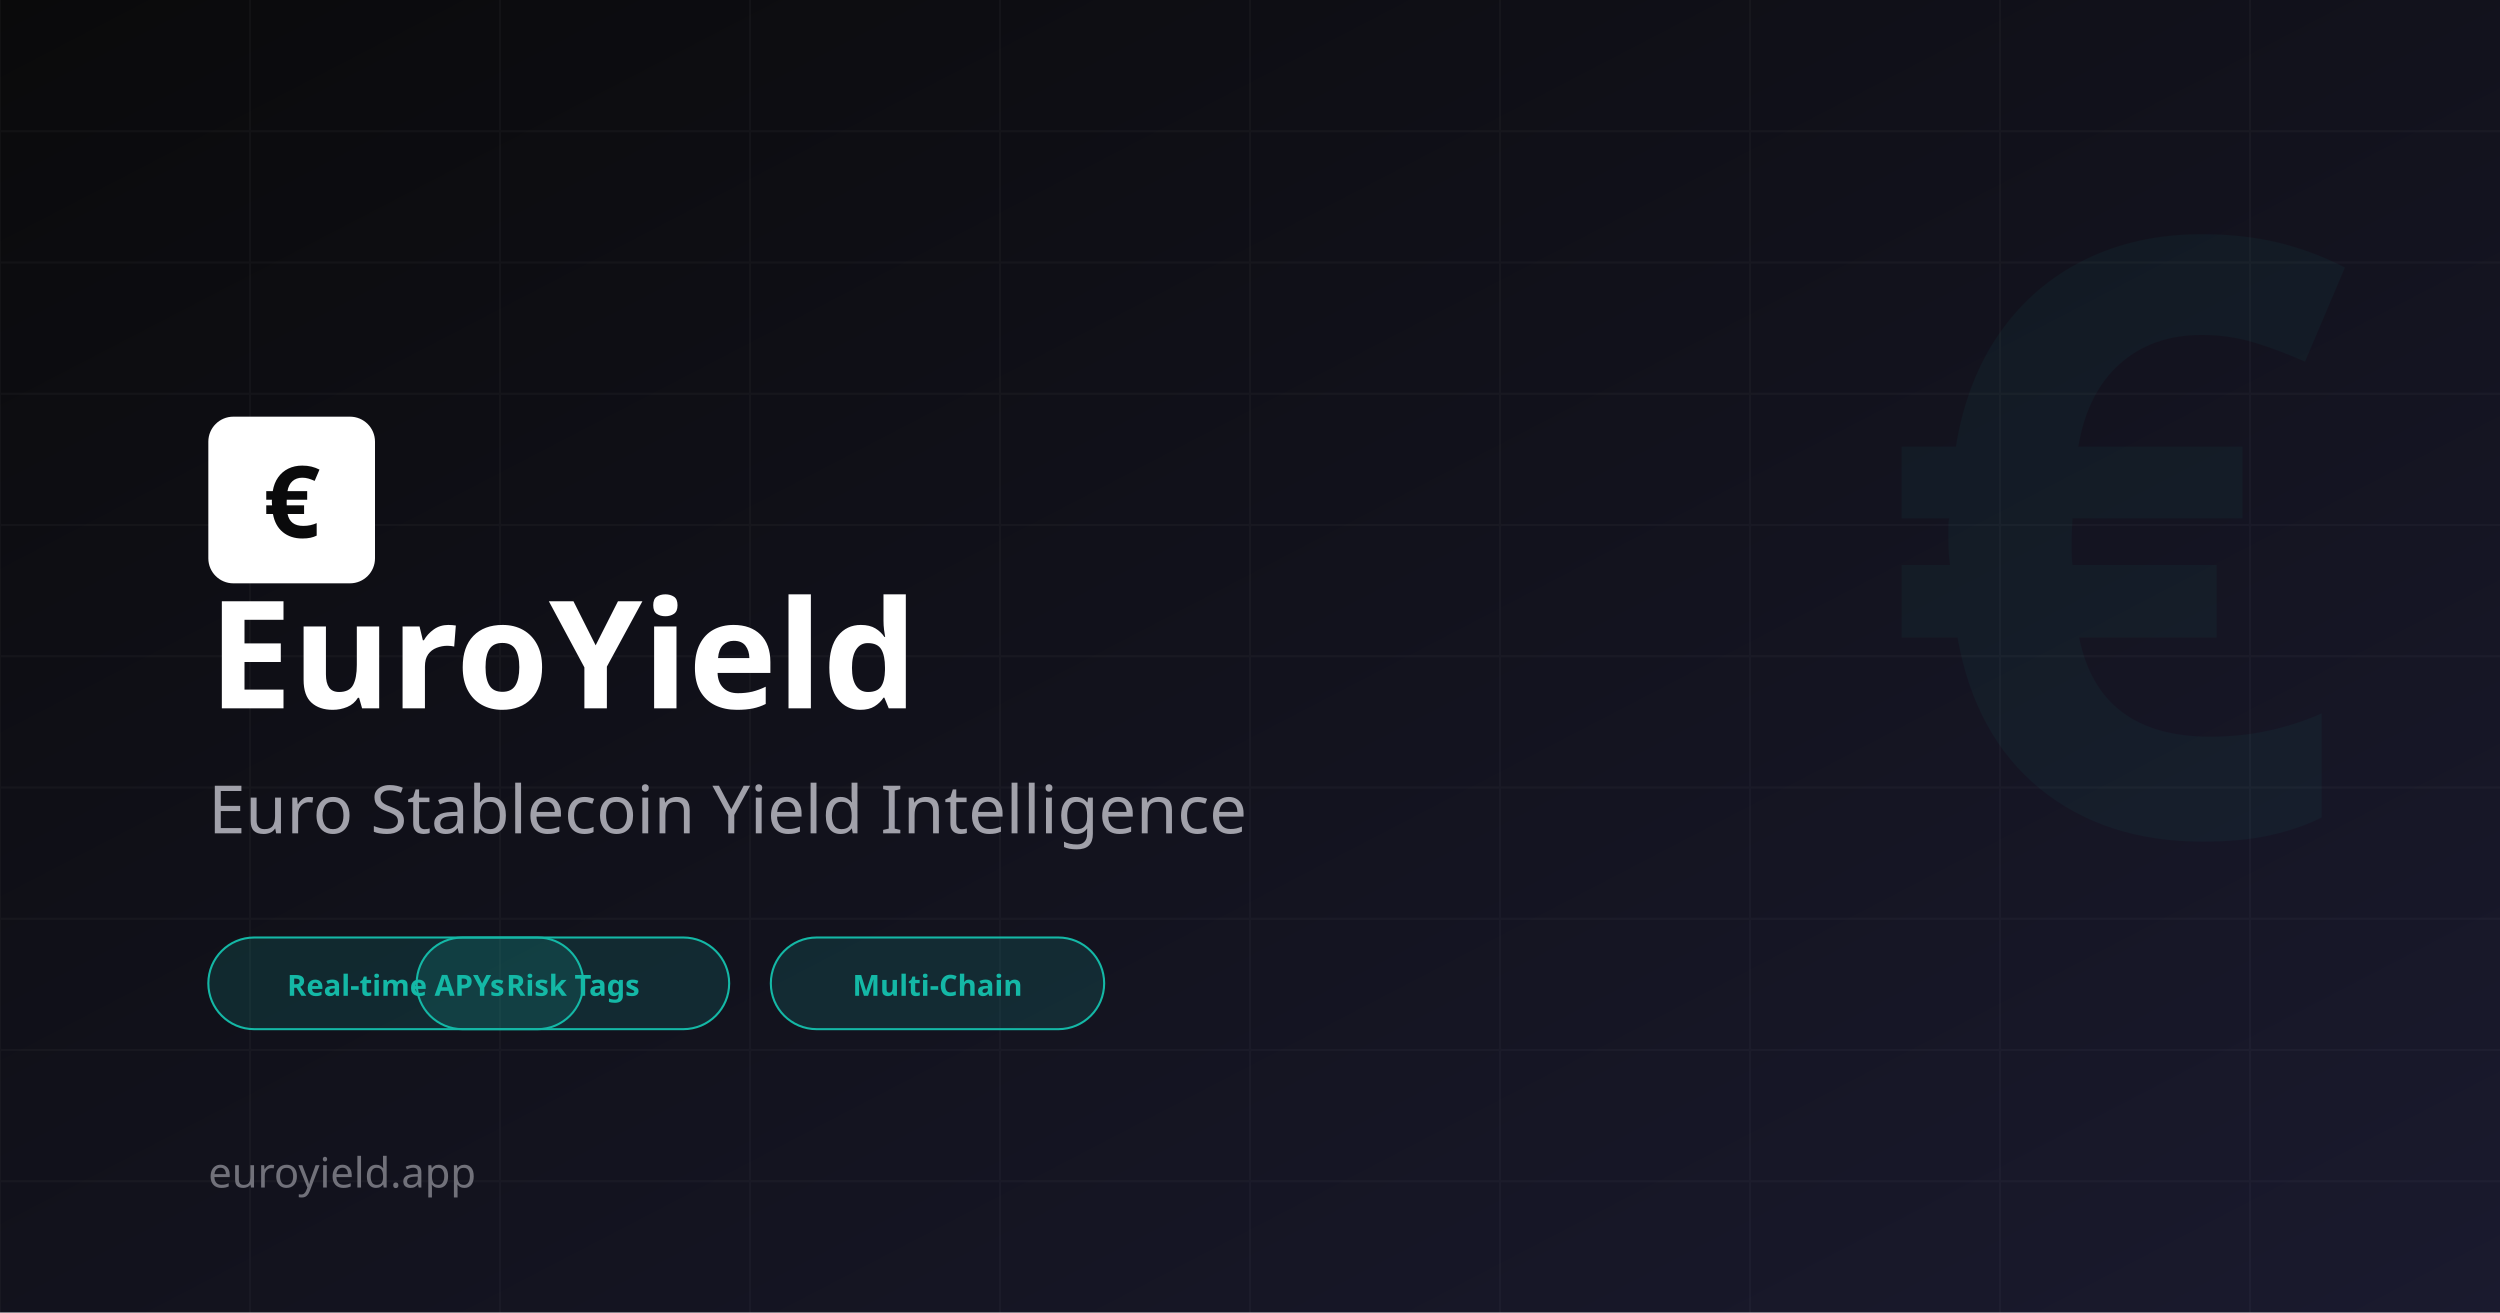
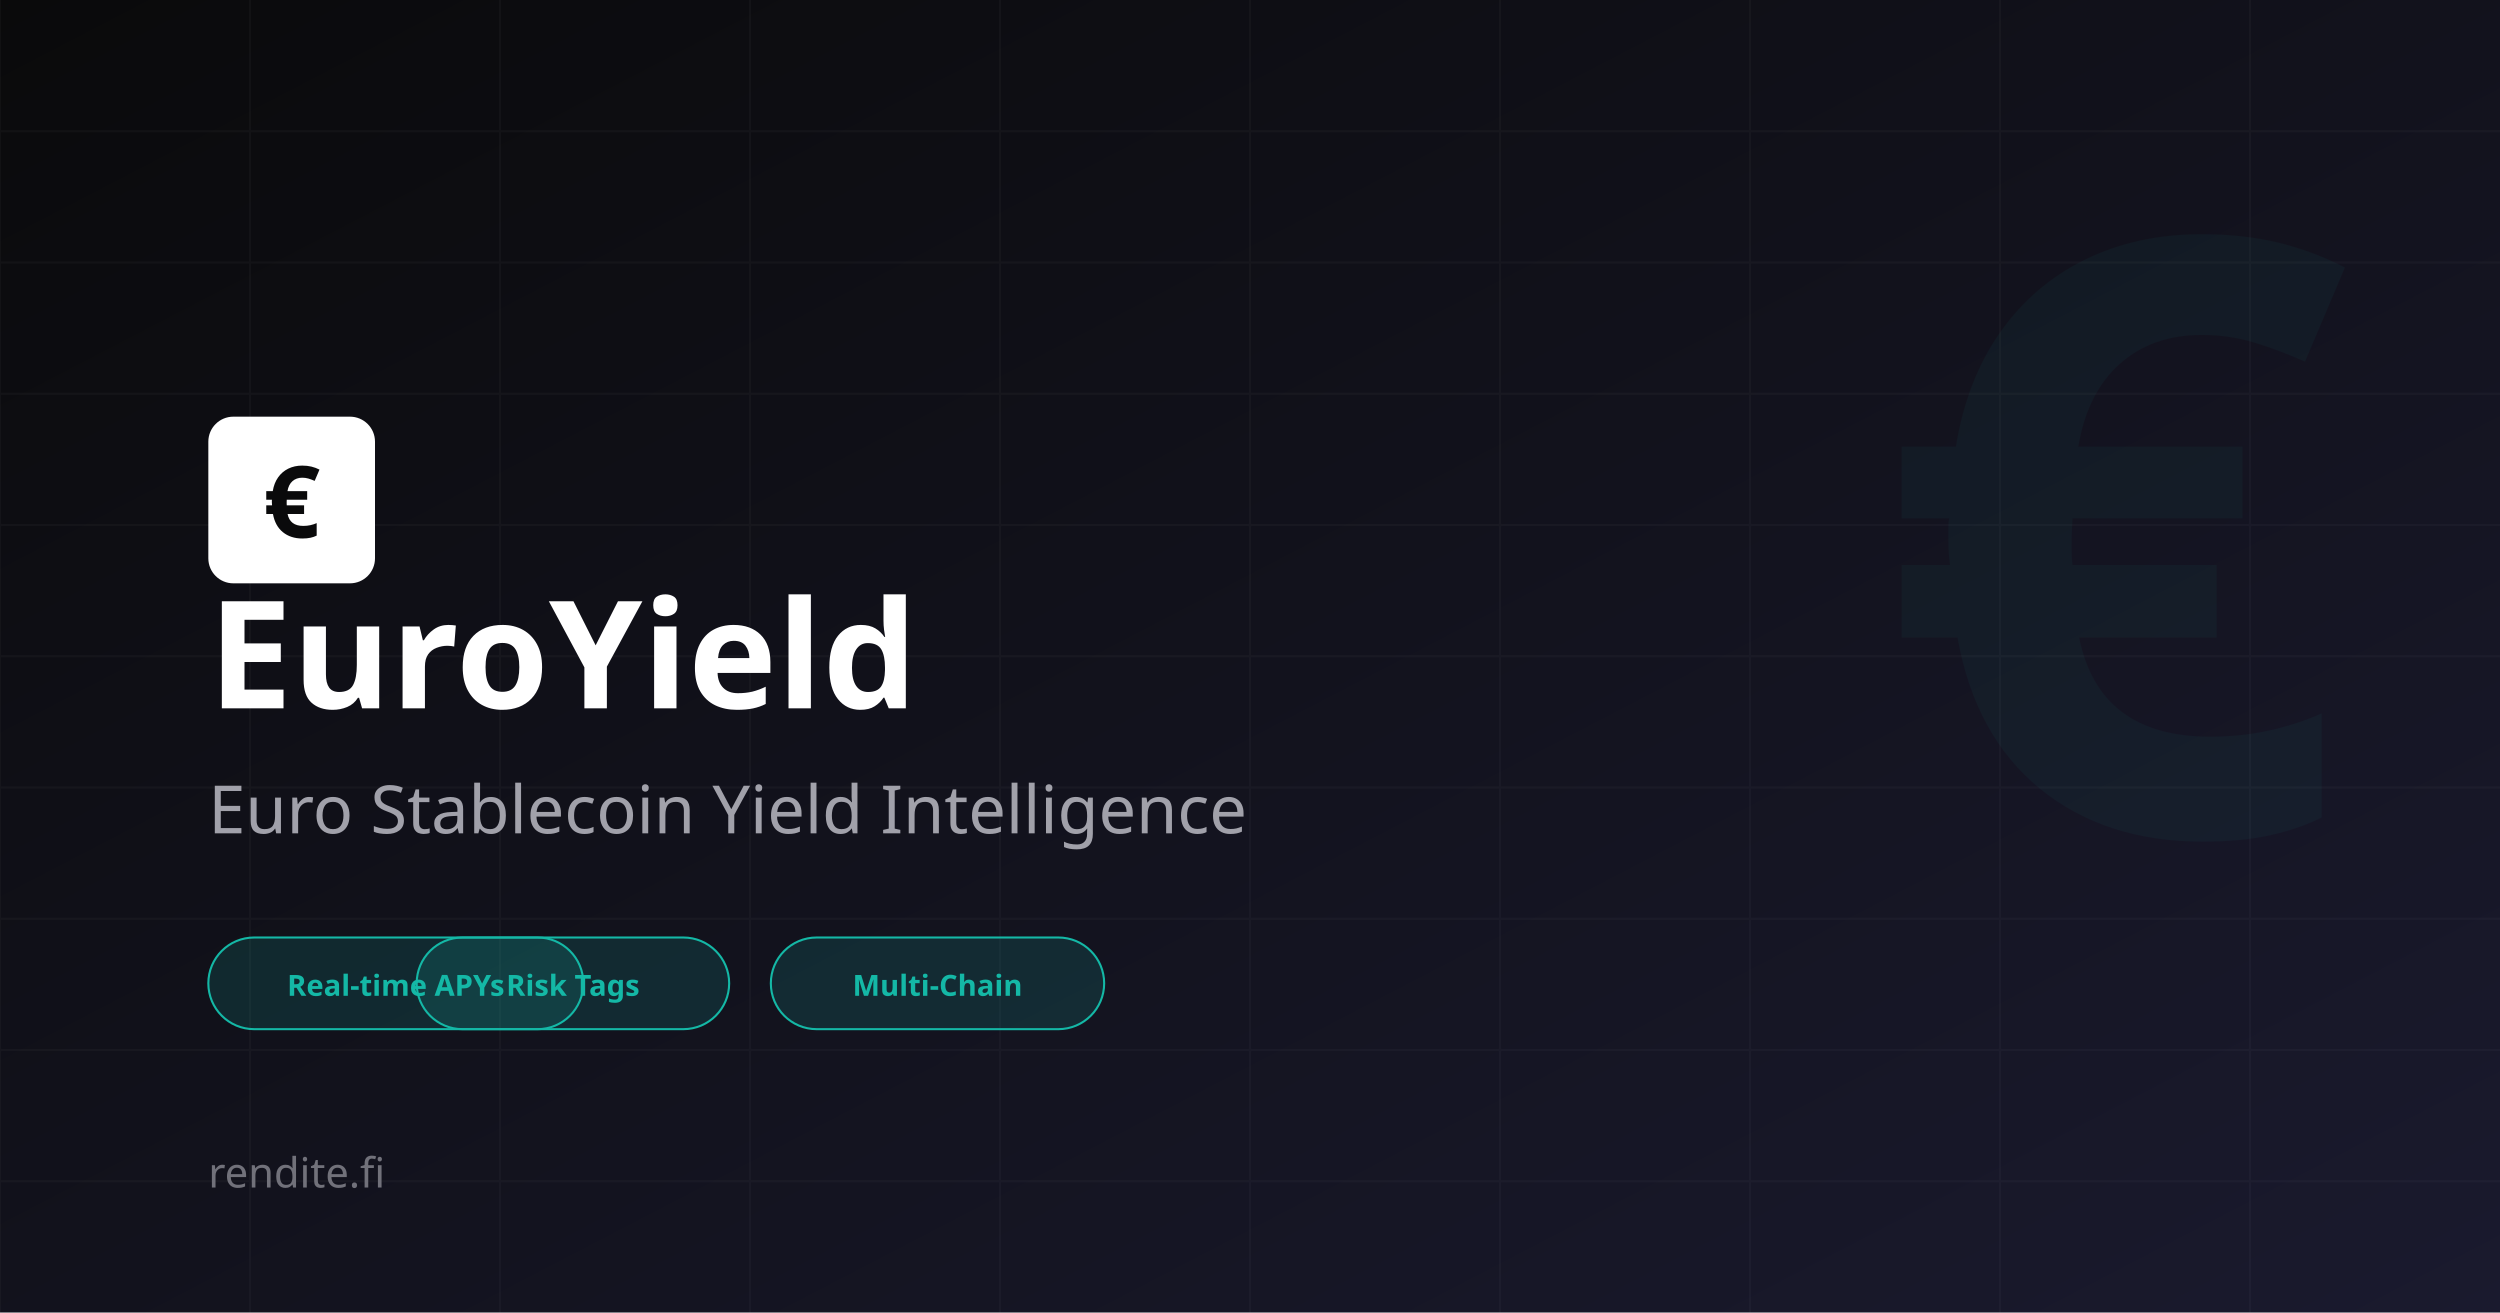
<svg xmlns="http://www.w3.org/2000/svg" width="1200" height="630" viewBox="0 0 1200 630" fill="none">
  <defs>
    <linearGradient id="bgMain" x1="0%" y1="0%" x2="100%" y2="100%">
      <stop offset="0%" style="stop-color:#0a0a0b" />
      <stop offset="100%" style="stop-color:#1a1a2e" />
    </linearGradient>
    <linearGradient id="accentMain" x1="0%" y1="0%" x2="100%" y2="0%">
      <stop offset="0%" style="stop-color:#14b8a6" />
      <stop offset="100%" style="stop-color:#0d9488" />
    </linearGradient>
  </defs>
  <rect width="1200" height="630" fill="url(#bgMain)" />
  <g opacity="0.03">
    <line x1="0" y1="0" x2="0" y2="630" stroke="white" stroke-width="1" />
    <line x1="120" y1="0" x2="120" y2="630" stroke="white" stroke-width="1" />
    <line x1="240" y1="0" x2="240" y2="630" stroke="white" stroke-width="1" />
    <line x1="360" y1="0" x2="360" y2="630" stroke="white" stroke-width="1" />
    <line x1="480" y1="0" x2="480" y2="630" stroke="white" stroke-width="1" />
    <line x1="600" y1="0" x2="600" y2="630" stroke="white" stroke-width="1" />
    <line x1="720" y1="0" x2="720" y2="630" stroke="white" stroke-width="1" />
    <line x1="840" y1="0" x2="840" y2="630" stroke="white" stroke-width="1" />
    <line x1="960" y1="0" x2="960" y2="630" stroke="white" stroke-width="1" />
    <line x1="1080" y1="0" x2="1080" y2="630" stroke="white" stroke-width="1" />
    <line x1="0" y1="63" x2="1200" y2="63" stroke="white" stroke-width="1" />
    <line x1="0" y1="126" x2="1200" y2="126" stroke="white" stroke-width="1" />
    <line x1="0" y1="189" x2="1200" y2="189" stroke="white" stroke-width="1" />
    <line x1="0" y1="252" x2="1200" y2="252" stroke="white" stroke-width="1" />
    <line x1="0" y1="315" x2="1200" y2="315" stroke="white" stroke-width="1" />
    <line x1="0" y1="378" x2="1200" y2="378" stroke="white" stroke-width="1" />
    <line x1="0" y1="441" x2="1200" y2="441" stroke="white" stroke-width="1" />
    <line x1="0" y1="504" x2="1200" y2="504" stroke="white" stroke-width="1" />
    <line x1="0" y1="567" x2="1200" y2="567" stroke="white" stroke-width="1" />
  </g>
  <text x="900" y="400" font-family="system-ui, sans-serif" font-size="400" font-weight="bold" fill="#14b8a6" opacity="0.05">€</text>
  <g transform="translate(100, 200)">
    <rect x="0" y="0" width="80" height="80" rx="12" fill="white" />
    <text x="40" y="58" font-family="system-ui, sans-serif" font-size="48" font-weight="bold" fill="#0a0a0b" text-anchor="middle">€</text>
  </g>
  <text x="100" y="340" font-family="system-ui, sans-serif" font-size="72" font-weight="bold" fill="white">EuroYield</text>
  <text x="100" y="400" font-family="system-ui, sans-serif" font-size="32" fill="#a1a1aa">Euro Stablecoin Yield Intelligence</text>
  <g transform="translate(100, 450)">
    <rect x="0" y="0" width="180" height="44" rx="22" fill="#14b8a6" opacity="0.15" />
    <rect x="0" y="0" width="180" height="44" rx="22" stroke="#14b8a6" stroke-width="1" fill="none" />
    <text x="90" y="28" font-family="system-ui, sans-serif" font-size="14" font-weight="600" fill="#14b8a6" text-anchor="middle">Real-time APYs</text>
  </g>
  <g transform="translate(200, 450)">
    <rect x="0" y="0" width="150" height="44" rx="22" fill="#14b8a6" opacity="0.15" />
    <rect x="0" y="0" width="150" height="44" rx="22" stroke="#14b8a6" stroke-width="1" fill="none" />
    <text x="75" y="28" font-family="system-ui, sans-serif" font-size="14" font-weight="600" fill="#14b8a6" text-anchor="middle">Risk Tags</text>
  </g>
  <g transform="translate(370, 450)">
    <rect x="0" y="0" width="160" height="44" rx="22" fill="#14b8a6" opacity="0.15" />
    <rect x="0" y="0" width="160" height="44" rx="22" stroke="#14b8a6" stroke-width="1" fill="none" />
    <text x="80" y="28" font-family="system-ui, sans-serif" font-size="14" font-weight="600" fill="#14b8a6" text-anchor="middle">Multi-Chain</text>
  </g>
-   <text x="100" y="570" font-family="system-ui, sans-serif" font-size="20" fill="#71717a">euroyield.app</text>
+   <text x="100" y="570" font-family="system-ui, sans-serif" font-size="20" fill="#71717a">rendite.fi</text>
</svg>
